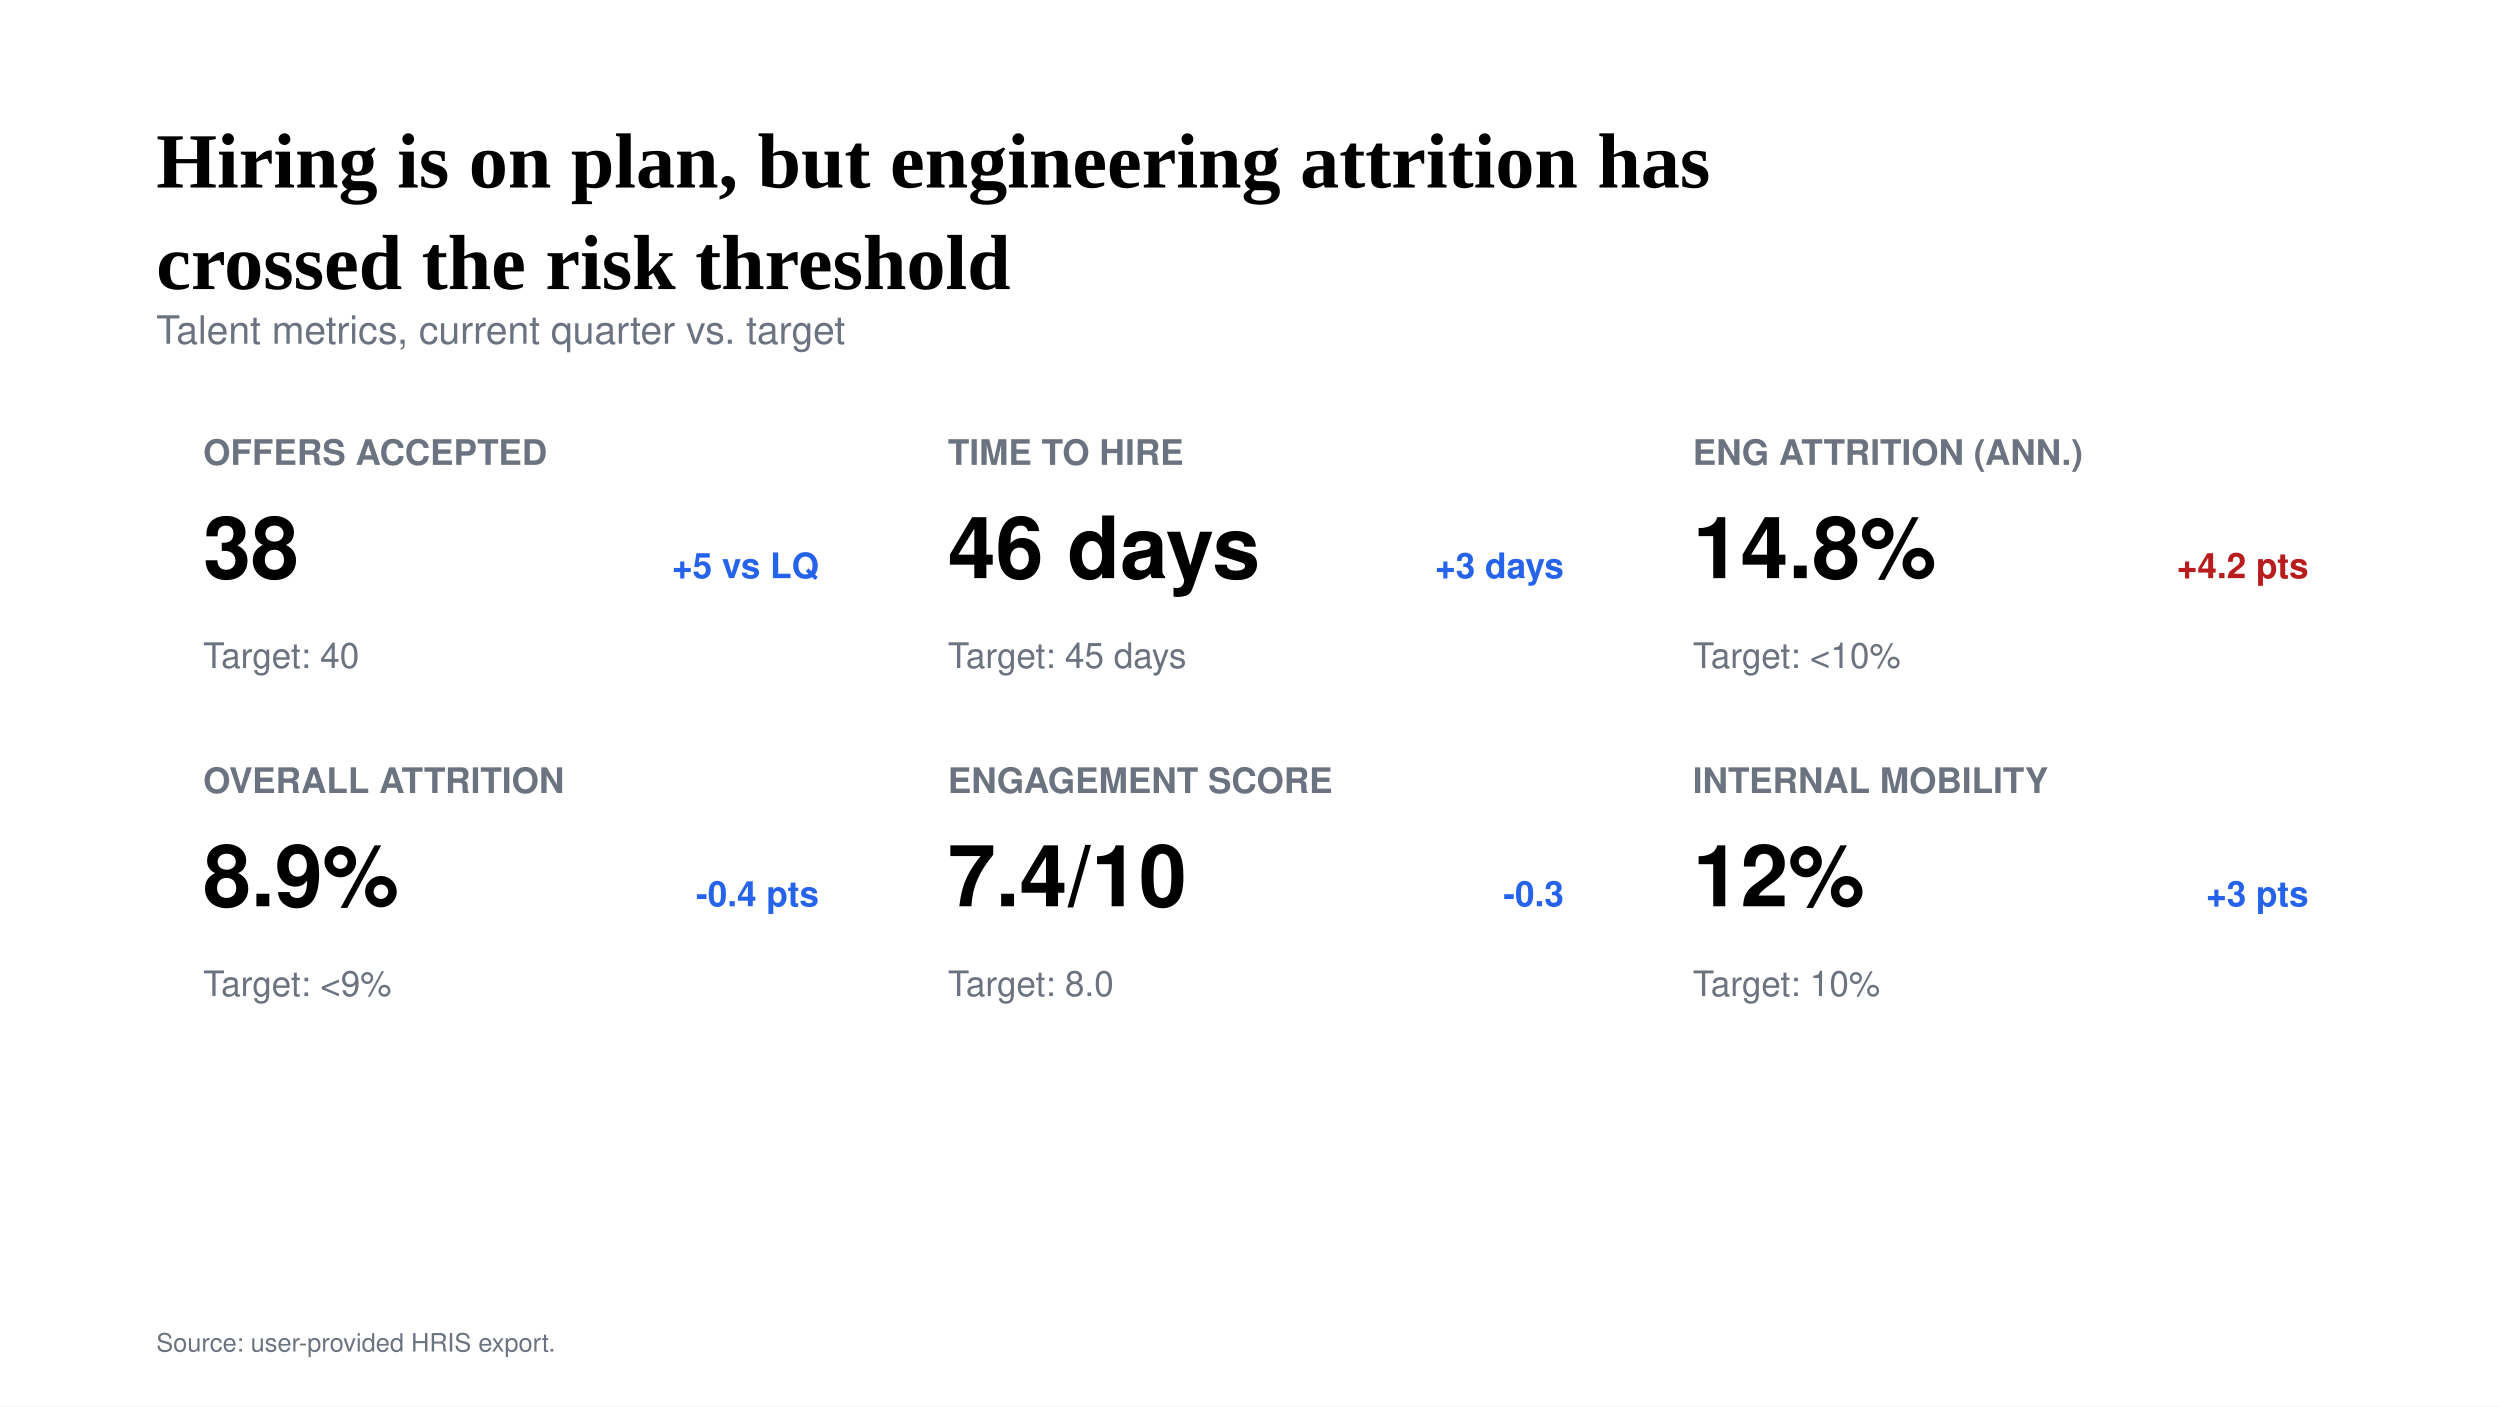
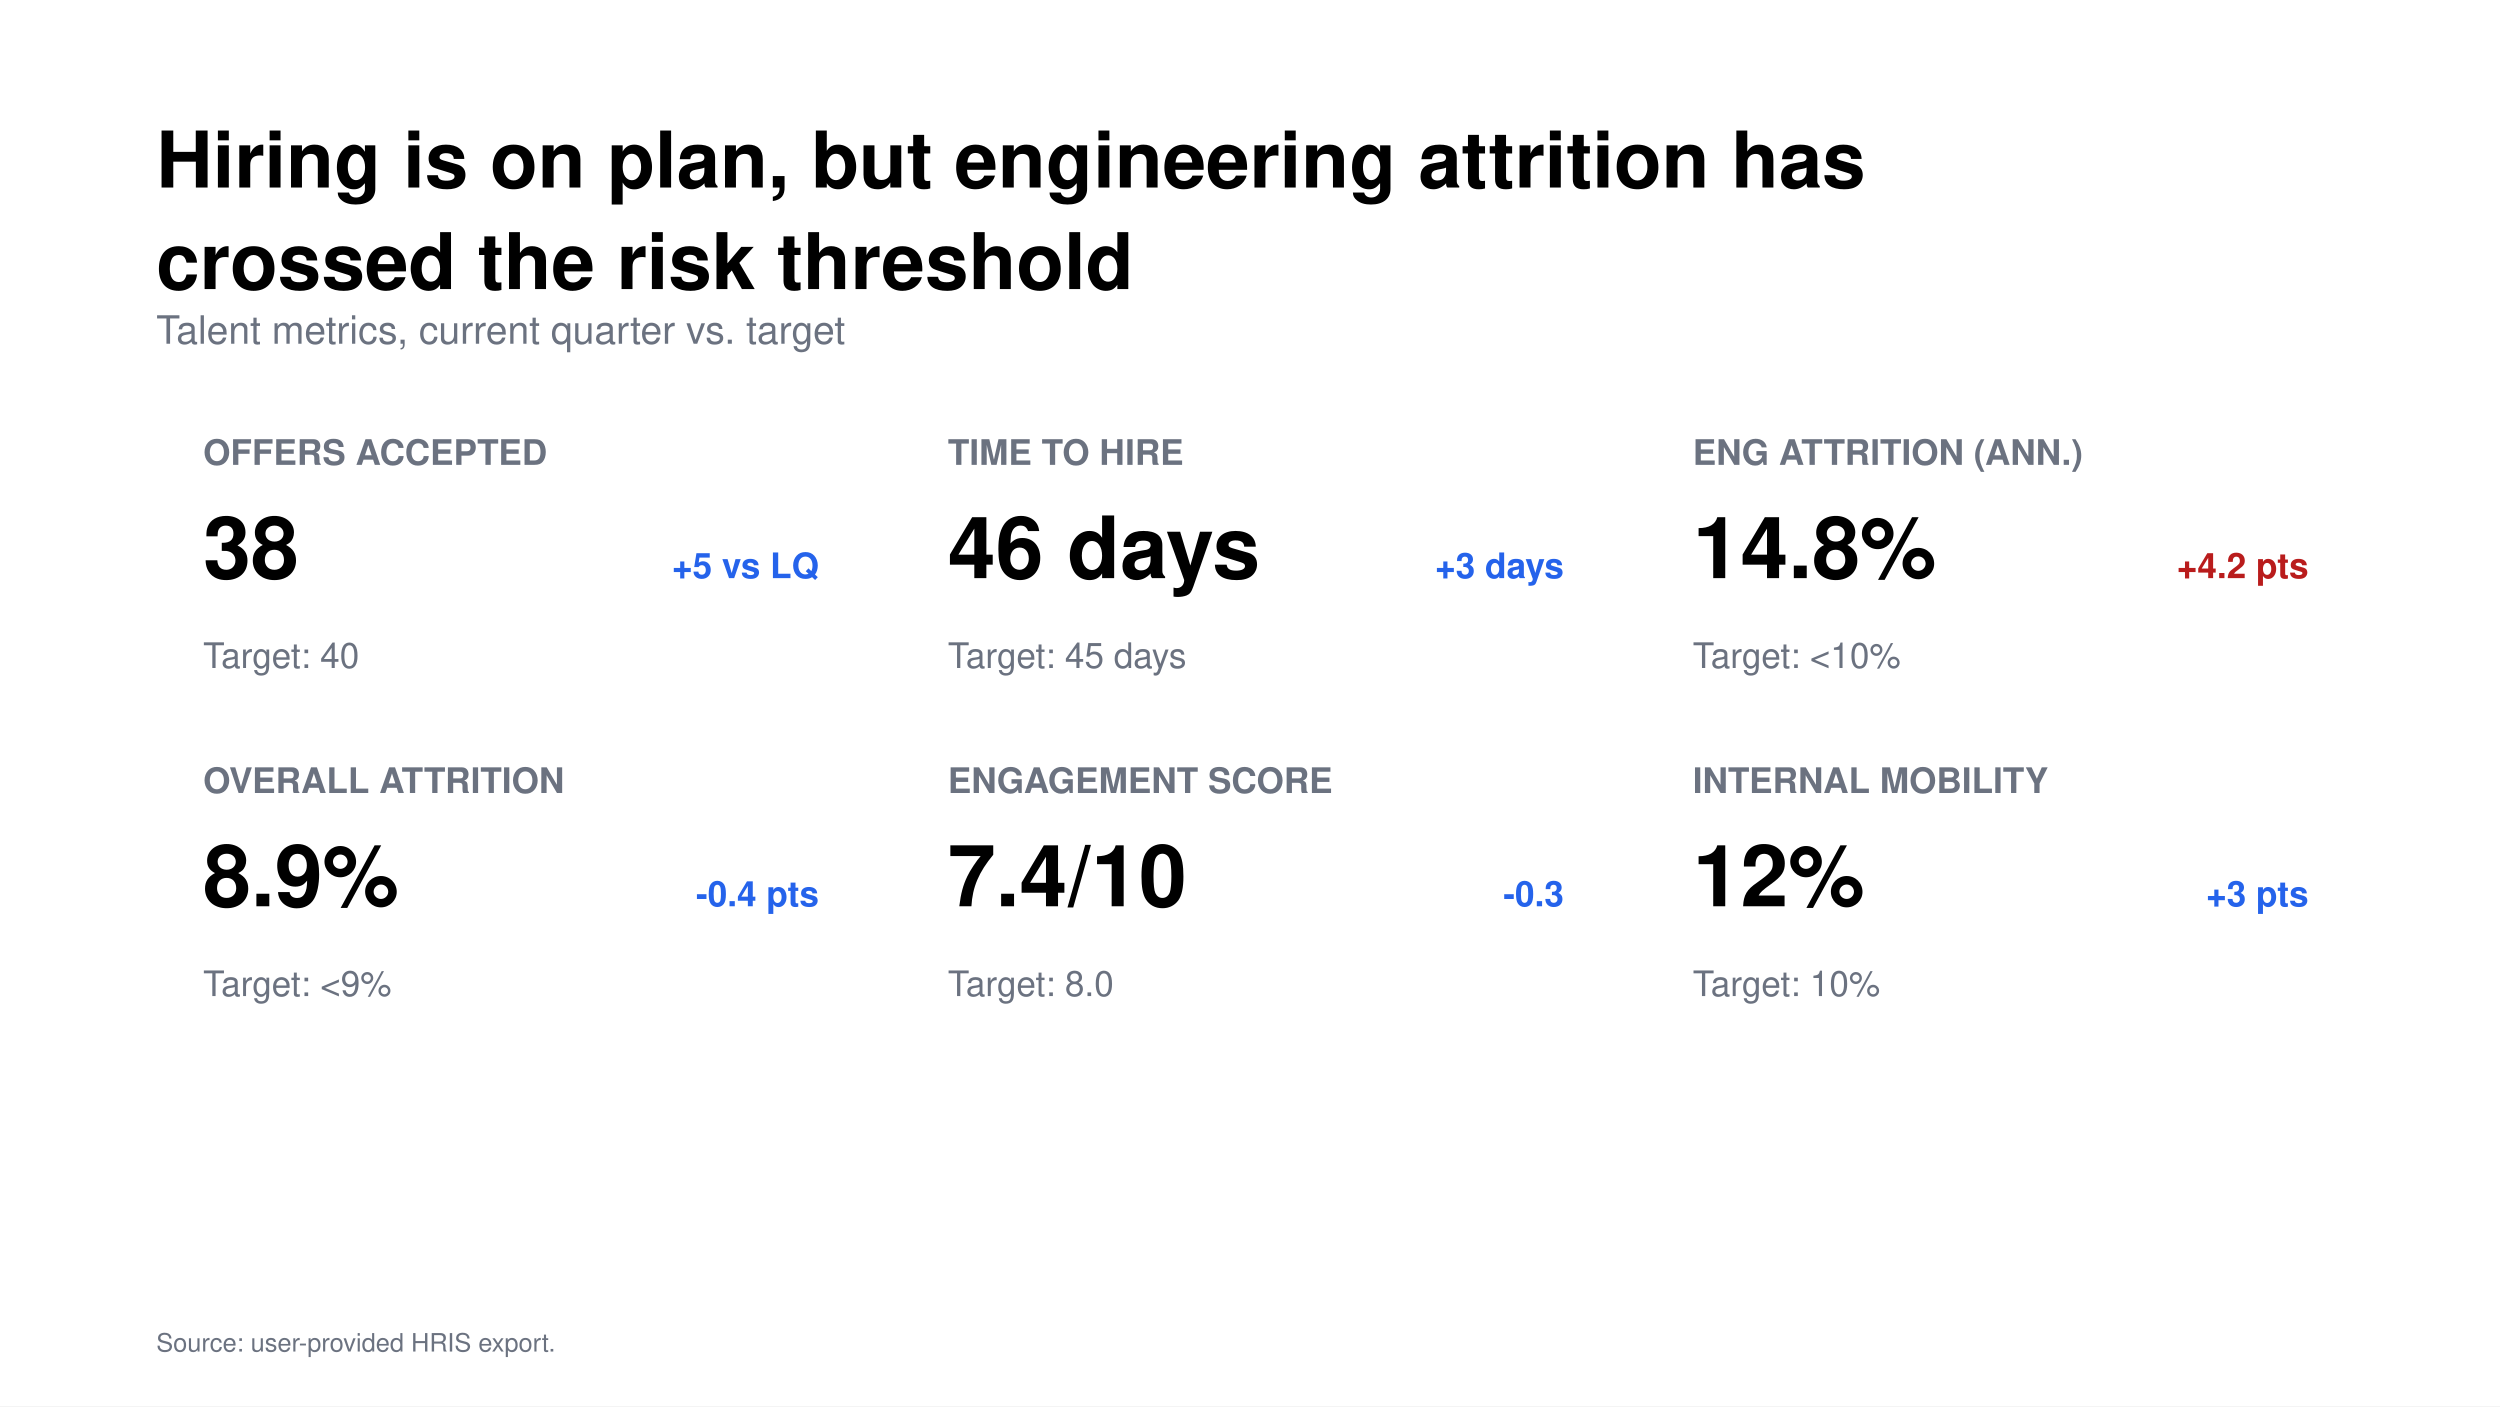
<svg xmlns="http://www.w3.org/2000/svg" viewBox="0 0 1280 720" width="1280" height="720" role="img" aria-label="Hiring is on plan, but engineering attrition has crossed the risk threshold">
  <rect width="1280" height="720" fill="#FFFFFF" />
-   <text x="80.0" y="96.0" font-family="Georgia, 'Times New Roman', 'Hiragino Mincho ProN', 'Yu Mincho', serif" font-size="40" fill="#000000" font-weight="bold" text-anchor="start">Hiring is on plan, but engineering attrition has</text>
-   <text x="80.0" y="148.0" font-family="Georgia, 'Times New Roman', 'Hiragino Mincho ProN', 'Yu Mincho', serif" font-size="40" fill="#000000" font-weight="bold" text-anchor="start">crossed the risk threshold</text>
+   <text x="80.0" y="96.0" font-family="'Helvetica Neue', Helvetica, Arial, 'Hiragino Sans', 'Yu Gothic', 'Noto Sans JP', 'Meiryo', sans-serif" font-size="40" fill="#000000" font-weight="bold" text-anchor="start">Hiring is on plan, but engineering attrition has</text>
+   <text x="80.0" y="148.0" font-family="'Helvetica Neue', Helvetica, Arial, 'Hiragino Sans', 'Yu Gothic', 'Noto Sans JP', 'Meiryo', sans-serif" font-size="40" fill="#000000" font-weight="bold" text-anchor="start">crossed the risk threshold</text>
  <text x="80.0" y="176.0" font-family="'Helvetica Neue', Helvetica, Arial, 'Hiragino Sans', 'Yu Gothic', 'Noto Sans JP', 'Meiryo', sans-serif" font-size="20" fill="#6B7280" font-weight="normal" text-anchor="start">Talent metrics, current quarter vs. target</text>
  <rect x="80.0" y="208.0" width="357.3" height="150.0" fill="#FFFFFF" stroke="none" />
  <text x="104.0" y="238.0" font-family="'Helvetica Neue', Helvetica, Arial, 'Hiragino Sans', 'Yu Gothic', 'Noto Sans JP', 'Meiryo', sans-serif" font-size="18" fill="#6B7280" font-weight="600" text-anchor="start">OFFERS ACCEPTED</text>
  <text x="104.0" y="296.0" font-family="'Helvetica Neue', Helvetica, Arial, 'Hiragino Sans', 'Yu Gothic', 'Noto Sans JP', 'Meiryo', sans-serif" font-size="44" fill="#000000" font-weight="bold" text-anchor="start">38</text>
  <text x="419.3" y="296.0" font-family="'Helvetica Neue', Helvetica, Arial, 'Hiragino Sans', 'Yu Gothic', 'Noto Sans JP', 'Meiryo', sans-serif" font-size="18" fill="#2563EB" font-weight="600" text-anchor="end">+5 vs LQ</text>
  <text x="104.0" y="342.0" font-family="'Helvetica Neue', Helvetica, Arial, 'Hiragino Sans', 'Yu Gothic', 'Noto Sans JP', 'Meiryo', sans-serif" font-size="18" fill="#6B7280" font-weight="normal" text-anchor="start">Target: 40</text>
  <rect x="461.3" y="208.0" width="357.3" height="150.0" fill="#FFFFFF" stroke="none" />
  <text x="485.3" y="238.0" font-family="'Helvetica Neue', Helvetica, Arial, 'Hiragino Sans', 'Yu Gothic', 'Noto Sans JP', 'Meiryo', sans-serif" font-size="18" fill="#6B7280" font-weight="600" text-anchor="start">TIME TO HIRE</text>
  <text x="485.3" y="296.0" font-family="'Helvetica Neue', Helvetica, Arial, 'Hiragino Sans', 'Yu Gothic', 'Noto Sans JP', 'Meiryo', sans-serif" font-size="44" fill="#000000" font-weight="bold" text-anchor="start">46 days</text>
  <text x="800.7" y="296.0" font-family="'Helvetica Neue', Helvetica, Arial, 'Hiragino Sans', 'Yu Gothic', 'Noto Sans JP', 'Meiryo', sans-serif" font-size="18" fill="#2563EB" font-weight="600" text-anchor="end">+3 days</text>
  <text x="485.3" y="342.0" font-family="'Helvetica Neue', Helvetica, Arial, 'Hiragino Sans', 'Yu Gothic', 'Noto Sans JP', 'Meiryo', sans-serif" font-size="18" fill="#6B7280" font-weight="normal" text-anchor="start">Target: 45 days</text>
  <rect x="842.7" y="208.0" width="357.3" height="150.0" fill="#FFFFFF" stroke="none" />
  <text x="866.7" y="238.0" font-family="'Helvetica Neue', Helvetica, Arial, 'Hiragino Sans', 'Yu Gothic', 'Noto Sans JP', 'Meiryo', sans-serif" font-size="18" fill="#6B7280" font-weight="600" text-anchor="start">ENG ATTRITION (ANN.)</text>
  <text x="866.7" y="296.0" font-family="'Helvetica Neue', Helvetica, Arial, 'Hiragino Sans', 'Yu Gothic', 'Noto Sans JP', 'Meiryo', sans-serif" font-size="44" fill="#000000" font-weight="bold" text-anchor="start">14.8%</text>
  <text x="1182.0" y="296.0" font-family="'Helvetica Neue', Helvetica, Arial, 'Hiragino Sans', 'Yu Gothic', 'Noto Sans JP', 'Meiryo', sans-serif" font-size="18" fill="#B91C1C" font-weight="600" text-anchor="end">+4.2 pts</text>
  <text x="866.7" y="342.0" font-family="'Helvetica Neue', Helvetica, Arial, 'Hiragino Sans', 'Yu Gothic', 'Noto Sans JP', 'Meiryo', sans-serif" font-size="18" fill="#6B7280" font-weight="normal" text-anchor="start">Target: &lt;10%</text>
  <rect x="80.0" y="376.0" width="357.3" height="150.0" fill="#FFFFFF" stroke="none" />
  <text x="104.0" y="406.0" font-family="'Helvetica Neue', Helvetica, Arial, 'Hiragino Sans', 'Yu Gothic', 'Noto Sans JP', 'Meiryo', sans-serif" font-size="18" fill="#6B7280" font-weight="600" text-anchor="start">OVERALL ATTRITION</text>
  <text x="104.0" y="464.0" font-family="'Helvetica Neue', Helvetica, Arial, 'Hiragino Sans', 'Yu Gothic', 'Noto Sans JP', 'Meiryo', sans-serif" font-size="44" fill="#000000" font-weight="bold" text-anchor="start">8.9%</text>
  <text x="419.3" y="464.0" font-family="'Helvetica Neue', Helvetica, Arial, 'Hiragino Sans', 'Yu Gothic', 'Noto Sans JP', 'Meiryo', sans-serif" font-size="18" fill="#2563EB" font-weight="600" text-anchor="end">-0.4 pts</text>
  <text x="104.0" y="510.0" font-family="'Helvetica Neue', Helvetica, Arial, 'Hiragino Sans', 'Yu Gothic', 'Noto Sans JP', 'Meiryo', sans-serif" font-size="18" fill="#6B7280" font-weight="normal" text-anchor="start">Target: &lt;9%</text>
  <rect x="461.3" y="376.0" width="357.3" height="150.0" fill="#FFFFFF" stroke="none" />
  <text x="485.3" y="406.0" font-family="'Helvetica Neue', Helvetica, Arial, 'Hiragino Sans', 'Yu Gothic', 'Noto Sans JP', 'Meiryo', sans-serif" font-size="18" fill="#6B7280" font-weight="600" text-anchor="start">ENGAGEMENT SCORE</text>
  <text x="485.3" y="464.0" font-family="'Helvetica Neue', Helvetica, Arial, 'Hiragino Sans', 'Yu Gothic', 'Noto Sans JP', 'Meiryo', sans-serif" font-size="44" fill="#000000" font-weight="bold" text-anchor="start">7.4/10</text>
  <text x="800.7" y="464.0" font-family="'Helvetica Neue', Helvetica, Arial, 'Hiragino Sans', 'Yu Gothic', 'Noto Sans JP', 'Meiryo', sans-serif" font-size="18" fill="#2563EB" font-weight="600" text-anchor="end">-0.3</text>
  <text x="485.3" y="510.0" font-family="'Helvetica Neue', Helvetica, Arial, 'Hiragino Sans', 'Yu Gothic', 'Noto Sans JP', 'Meiryo', sans-serif" font-size="18" fill="#6B7280" font-weight="normal" text-anchor="start">Target: 8.0</text>
  <rect x="842.7" y="376.0" width="357.3" height="150.0" fill="#FFFFFF" stroke="none" />
  <text x="866.7" y="406.0" font-family="'Helvetica Neue', Helvetica, Arial, 'Hiragino Sans', 'Yu Gothic', 'Noto Sans JP', 'Meiryo', sans-serif" font-size="18" fill="#6B7280" font-weight="600" text-anchor="start">INTERNAL MOBILITY</text>
  <text x="866.7" y="464.0" font-family="'Helvetica Neue', Helvetica, Arial, 'Hiragino Sans', 'Yu Gothic', 'Noto Sans JP', 'Meiryo', sans-serif" font-size="44" fill="#000000" font-weight="bold" text-anchor="start">12%</text>
  <text x="1182.0" y="464.0" font-family="'Helvetica Neue', Helvetica, Arial, 'Hiragino Sans', 'Yu Gothic', 'Noto Sans JP', 'Meiryo', sans-serif" font-size="18" fill="#2563EB" font-weight="600" text-anchor="end">+3 pts</text>
  <text x="866.7" y="510.0" font-family="'Helvetica Neue', Helvetica, Arial, 'Hiragino Sans', 'Yu Gothic', 'Noto Sans JP', 'Meiryo', sans-serif" font-size="18" fill="#6B7280" font-weight="normal" text-anchor="start">Target: 10%</text>
  <text x="80.0" y="630.0" font-family="'Helvetica Neue', Helvetica, Arial, 'Hiragino Sans', 'Yu Gothic', 'Noto Sans JP', 'Meiryo', sans-serif" font-size="22" fill="#15296B" font-weight="600" text-anchor="start" />
  <text x="80.0" y="660.0" font-family="'Helvetica Neue', Helvetica, Arial, 'Hiragino Sans', 'Yu Gothic', 'Noto Sans JP', 'Meiryo', sans-serif" font-size="22" fill="#15296B" font-weight="600" text-anchor="start" />
  <text x="80.0" y="692.0" font-family="'Helvetica Neue', Helvetica, Arial, 'Hiragino Sans', 'Yu Gothic', 'Noto Sans JP', 'Meiryo', sans-serif" font-size="13" fill="#6B7280" font-weight="normal" text-anchor="start">Source: user-provided HRIS export.</text>
</svg>
